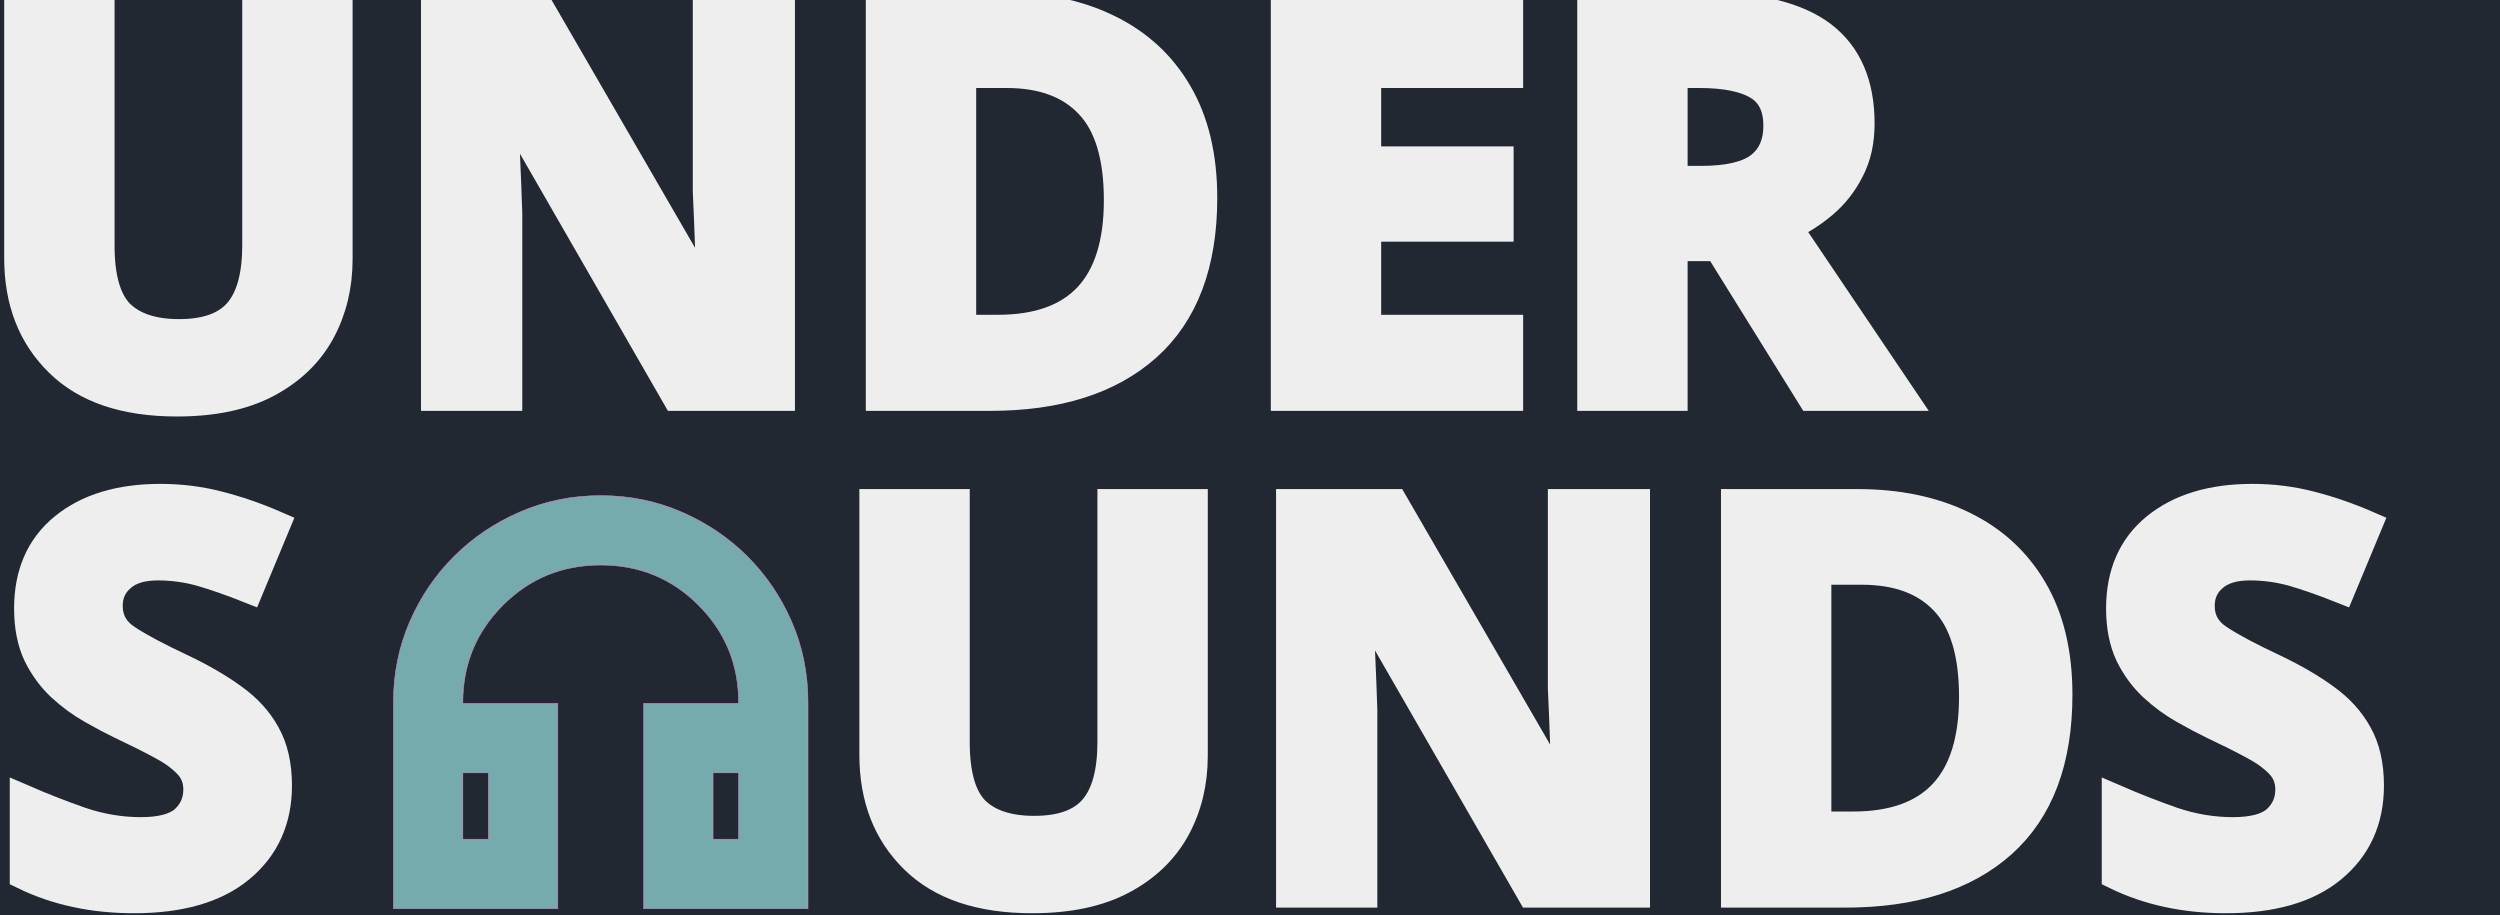
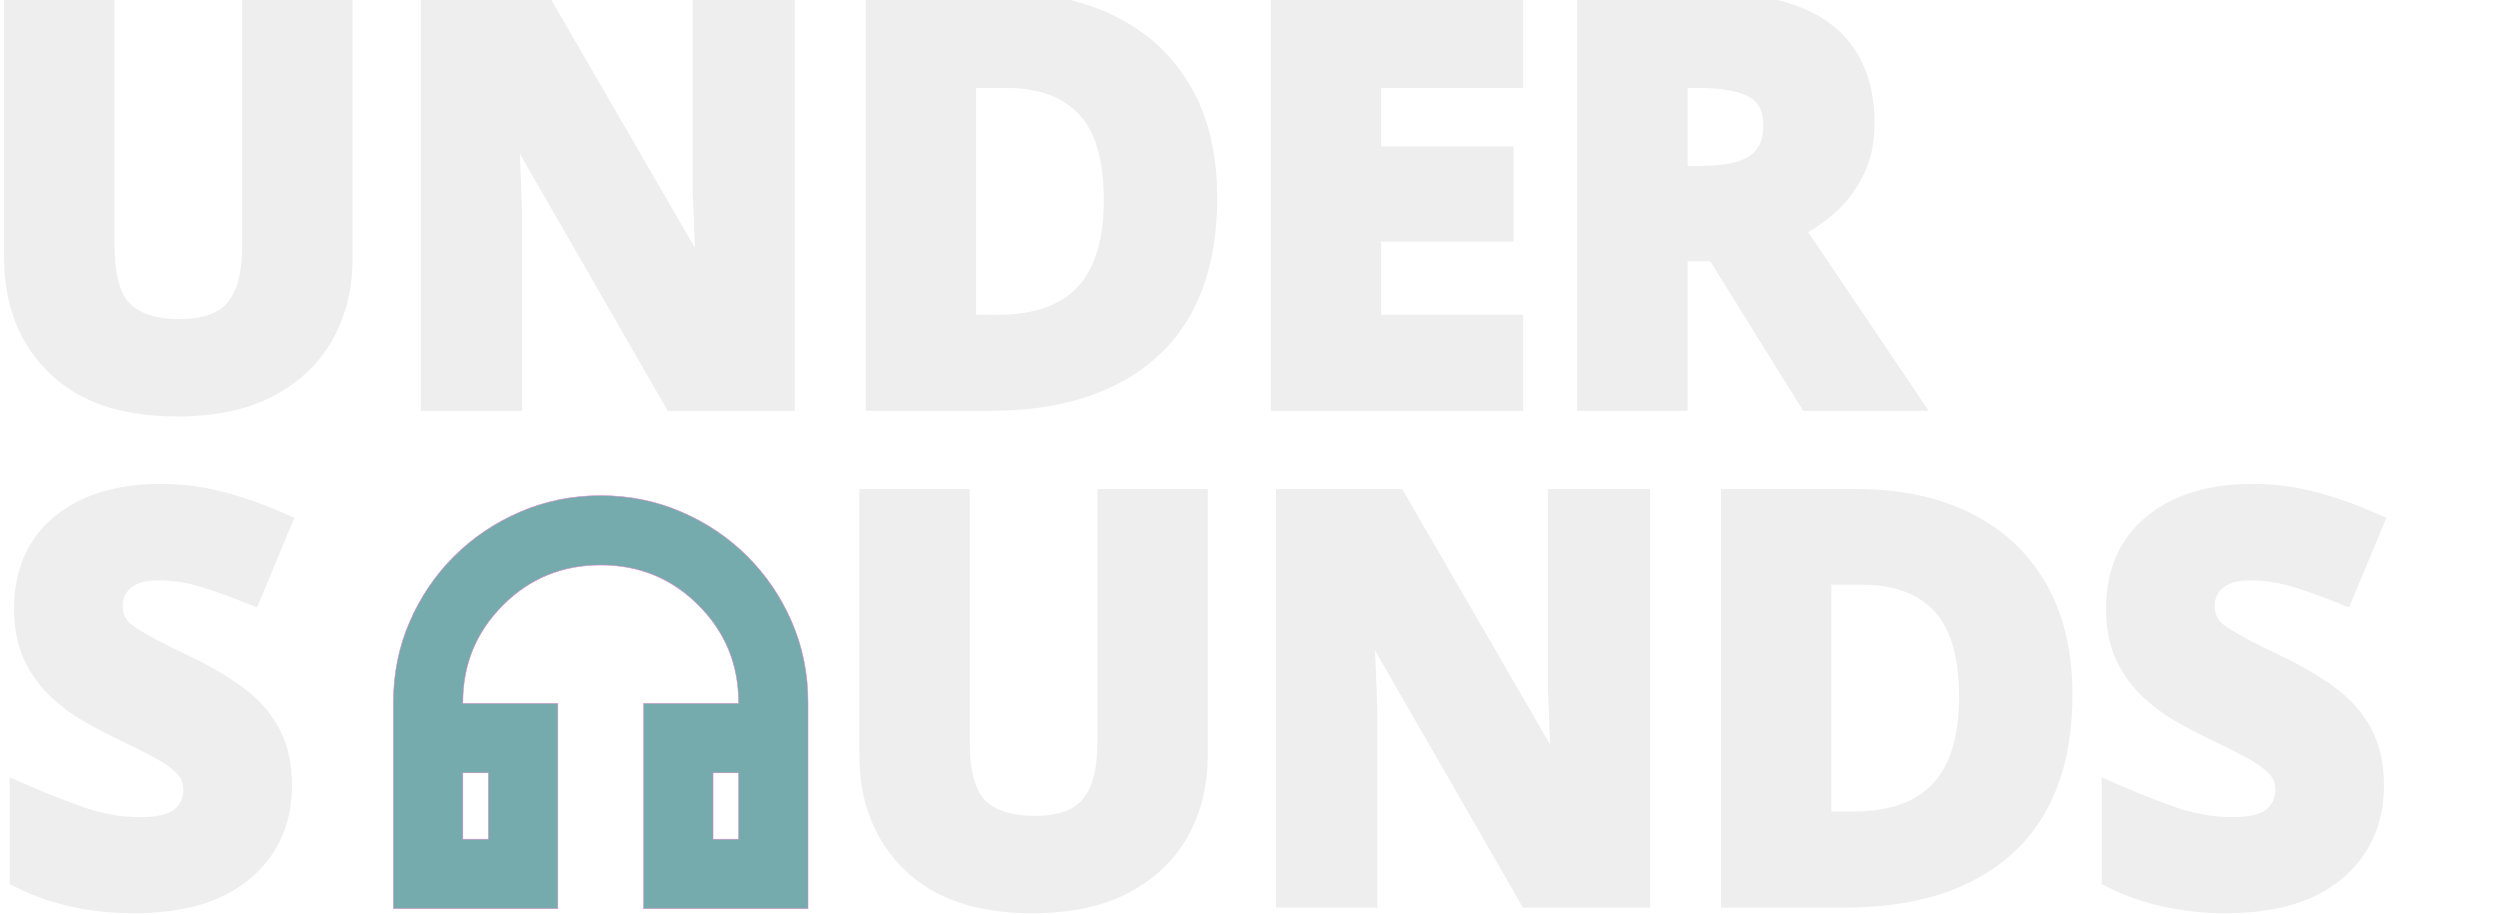
<svg xmlns="http://www.w3.org/2000/svg" width="90.253mm" height="32.999mm" viewBox="0 0 90.253 32.999" version="1.1" id="svg1" xml:space="preserve">
  <style id="style13">
#g13-2 { 
    background-color :F5F5F5;
}
</style>
  <defs id="defs1" />
-   <g id="layer1" transform="translate(-22.35228,-19.82894)">
-     <rect style="fill:#222831;fill-opacity:1;stroke:#222831;stroke-width:1.383;stroke-opacity:1" id="rect1-0-3" width="127.544" height="57.544" x="44.226" y="37.88" transform="translate(-42.72285,-29.01793)" />
-     <g id="g9-9" transform="translate(-0.4488331,7.372112)">
+   <g id="layer1" transform="translate(-4.937769,-116.3977)">
+     <g id="g9-9" transform="translate(0.3184379,51.36231)">
      <g id="g13-2-1-6" transform="translate(-42.27401,-36.39004)">
+         <rect style="fill:#222831;fill-opacity:1;stroke:#222831;stroke-width:1.383;stroke-opacity:1" id="rect1-0-3" width="127.544" height="57.544" x="44.226" y="37.88" />
        <g id="g11-9-3-2" transform="translate(20.25186,11.22197)">
          <text xml:space="preserve" style="font-weight:bold;font-size:19.756px;font-family:Montserrat;-inkscape-font-specification:'Montserrat Bold';text-align:start;writing-mode:lr-tb;direction:ltr;text-anchor:start;fill:#eeeeee;fill-opacity:1;stroke:#eeeeee;stroke-width:1;stroke-opacity:1" x="74.677" y="69.887" id="text9-0-0-0">
            <tspan id="tspan9-9-4-6" style="fill:#eeeeee;fill-opacity:1;stroke:#eeeeee;stroke-width:1;stroke-opacity:1" x="74.677" y="69.887">UNDS</tspan>
          </text>
          <g style="fill:#dd88cf" id="g8-0-4-1" transform="matrix(0.0184328,0,0,0.0184328,57.66191,71.84791)">
            <path d="M 396,-77 H 74 v -403.62 q 0,-84.57 31.83,-157.95 31.84,-73.39 87,-128.41 Q 248,-822 322,-854 q 74,-32 158,-32 84,0 158,32 74,32 129.17,87.02 55.16,55.02 87,128.41 31.83,73.38 31.83,157.95 V -77 H 564 v -402 h 186 v -2 Q 750,-592.73 671.49,-671.37 592.98,-750 479.99,-750 367,-750 288.5,-671.37 210,-592.73 210,-481 v 2 H 396 Z M 260,-343 h -50 v 130 h 50 z m 440,0 v 130 h 50 v -130 z m -440,0 h -50 z m 440,0 h 50 z" id="path1-6-8-4-5" style="fill:#76abae;fill-opacity:1;stroke:#dd88cf;stroke-opacity:1" />
+           </g>
+           <g style="fill:#dd88cf" id="g8-0-4-1-61" transform="matrix(0.0184328,0,0,0.0184328,132.4696,114.968)">
+             <path d="M 396,-77 H 74 v -403.62 q 0,-84.57 31.83,-157.95 31.84,-73.39 87,-128.41 Q 248,-822 322,-854 q 74,-32 158,-32 84,0 158,32 74,32 129.17,87.02 55.16,55.02 87,128.41 31.83,73.38 31.83,157.95 V -77 H 564 v -402 h 186 v -2 Q 750,-592.73 671.49,-671.37 592.98,-750 479.99,-750 367,-750 288.5,-671.37 210,-592.73 210,-481 v 2 H 396 Z M 260,-343 h -50 v 130 h 50 z m 440,0 v 130 h 50 v -130 z m -440,0 h -50 z m 440,0 h 50 z" id="path1-6-8-4-5-8" style="fill:#76abae;fill-opacity:1;stroke:#dd88cf;stroke-opacity:1" />
          </g>
          <text xml:space="preserve" style="font-weight:bold;font-size:19.756px;font-family:Montserrat;-inkscape-font-specification:'Montserrat Bold';text-align:start;writing-mode:lr-tb;direction:ltr;text-anchor:start;fill:#eeeeee;fill-opacity:1;stroke:#eeeeee;stroke-width:1;stroke-opacity:1" x="44.77" y="69.887" id="text8-8-4-5">
            <tspan id="tspan8-5-7-4" style="fill:#eeeeee;fill-opacity:1;stroke:#eeeeee;stroke-width:1;stroke-opacity:1" x="44.77" y="69.887">S</tspan>
          </text>
        </g>
        <text xml:space="preserve" style="font-weight:bold;font-size:19.756px;font-family:Montserrat;-inkscape-font-specification:'Montserrat Bold';text-align:start;writing-mode:lr-tb;direction:ltr;text-anchor:start;fill:#eeeeee;fill-opacity:1;stroke:#eeeeee;stroke-width:1;stroke-opacity:1" x="64.054" y="63.176" id="text7-9-6-7">
          <tspan id="tspan7-3-3-6" style="fill:#eeeeee;fill-opacity:1;stroke:#eeeeee;stroke-width:1;stroke-opacity:1" x="64.054" y="63.176">UNDER</tspan>
        </text>
+         <g id="g11-9-3-2-5" transform="translate(2.070074,63.80058)">
+           <text xml:space="preserve" style="font-weight:bold;font-size:19.756px;font-family:Montserrat;-inkscape-font-specification:'Montserrat Bold';text-align:start;writing-mode:lr-tb;direction:ltr;text-anchor:start;fill:#eeeeee;fill-opacity:1;stroke:#eeeeee;stroke-width:1;stroke-opacity:1" x="74.677" y="69.887" id="text9-0-0-0-3">
+             <tspan id="tspan9-9-4-6-5" style="fill:#eeeeee;fill-opacity:1;stroke:#eeeeee;stroke-width:1;stroke-opacity:1" x="74.677" y="69.887">UNDS</tspan>
+           </text>
+           <g style="fill:#dd88cf" id="g8-0-4-1-6" transform="matrix(0.0184328,0,0,0.0184328,57.66191,71.84791)">
+             <path d="M 396,-77 H 74 v -403.62 q 0,-84.57 31.83,-157.95 31.84,-73.39 87,-128.41 Q 248,-822 322,-854 q 74,-32 158,-32 84,0 158,32 74,32 129.17,87.02 55.16,55.02 87,128.41 31.83,73.38 31.83,157.95 V -77 H 564 v -402 h 186 v -2 Q 750,-592.73 671.49,-671.37 592.98,-750 479.99,-750 367,-750 288.5,-671.37 210,-592.73 210,-481 v 2 H 396 Z M 260,-343 h -50 v 130 h 50 z m 440,0 v 130 h 50 v -130 z m -440,0 h -50 z m 440,0 h 50 z" id="path1-6-8-4-5-2" style="fill:#76abae;fill-opacity:1;stroke:#dd88cf;stroke-opacity:1" />
+           </g>
+           <text xml:space="preserve" style="font-weight:bold;font-size:19.756px;font-family:Montserrat;-inkscape-font-specification:'Montserrat Bold';text-align:start;writing-mode:lr-tb;direction:ltr;text-anchor:start;fill:#eeeeee;fill-opacity:1;stroke:#eeeeee;stroke-width:1;stroke-opacity:1" x="44.77" y="69.887" id="text8-8-4-5-9">
+             <tspan id="tspan8-5-7-4-1" style="fill:#eeeeee;fill-opacity:1;stroke:#eeeeee;stroke-width:1;stroke-opacity:1" x="44.77" y="69.887">S</tspan>
+           </text>
+         </g>
+         <text xml:space="preserve" style="font-weight:bold;font-size:19.756px;font-family:Montserrat;-inkscape-font-specification:'Montserrat Bold';text-align:start;writing-mode:lr-tb;direction:ltr;text-anchor:start;fill:#eeeeee;fill-opacity:1;stroke:#eeeeee;stroke-width:1;stroke-opacity:1" x="45.872" y="115.754" id="text7-9-6-7-2">
+           <tspan id="tspan7-3-3-6-7" style="fill:#eeeeee;fill-opacity:1;stroke:#eeeeee;stroke-width:1;stroke-opacity:1" x="45.872" y="115.754">UNDER</tspan>
+         </text>
      </g>
+       <text xml:space="preserve" style="font-weight:bold;font-size:5.644px;font-family:Montserrat;-inkscape-font-specification:'Montserrat Bold';text-align:start;writing-mode:lr-tb;direction:ltr;text-anchor:start;fill:#000000;fill-opacity:1;stroke:#dd88cf;stroke-width:0.3;stroke-dasharray:none;stroke-opacity:1" x="0.723" y="6.868" id="text5-5" transform="translate(0.3614946,-8.314377)">
+         <tspan id="tspan5-6" style="font-style:normal;font-variant:normal;font-weight:normal;font-stretch:normal;font-size:5.644px;font-family:Montserrat;-inkscape-font-specification:Montserrat;fill:#000000;fill-opacity:1;stroke:#000000;stroke-width:0.3;stroke-dasharray:none;stroke-opacity:1" x="0.723" y="6.868">https://colorhunt.co/palette/22283131363f76abaeeeeeee</tspan>
+       </text>
    </g>
  </g>
</svg>
